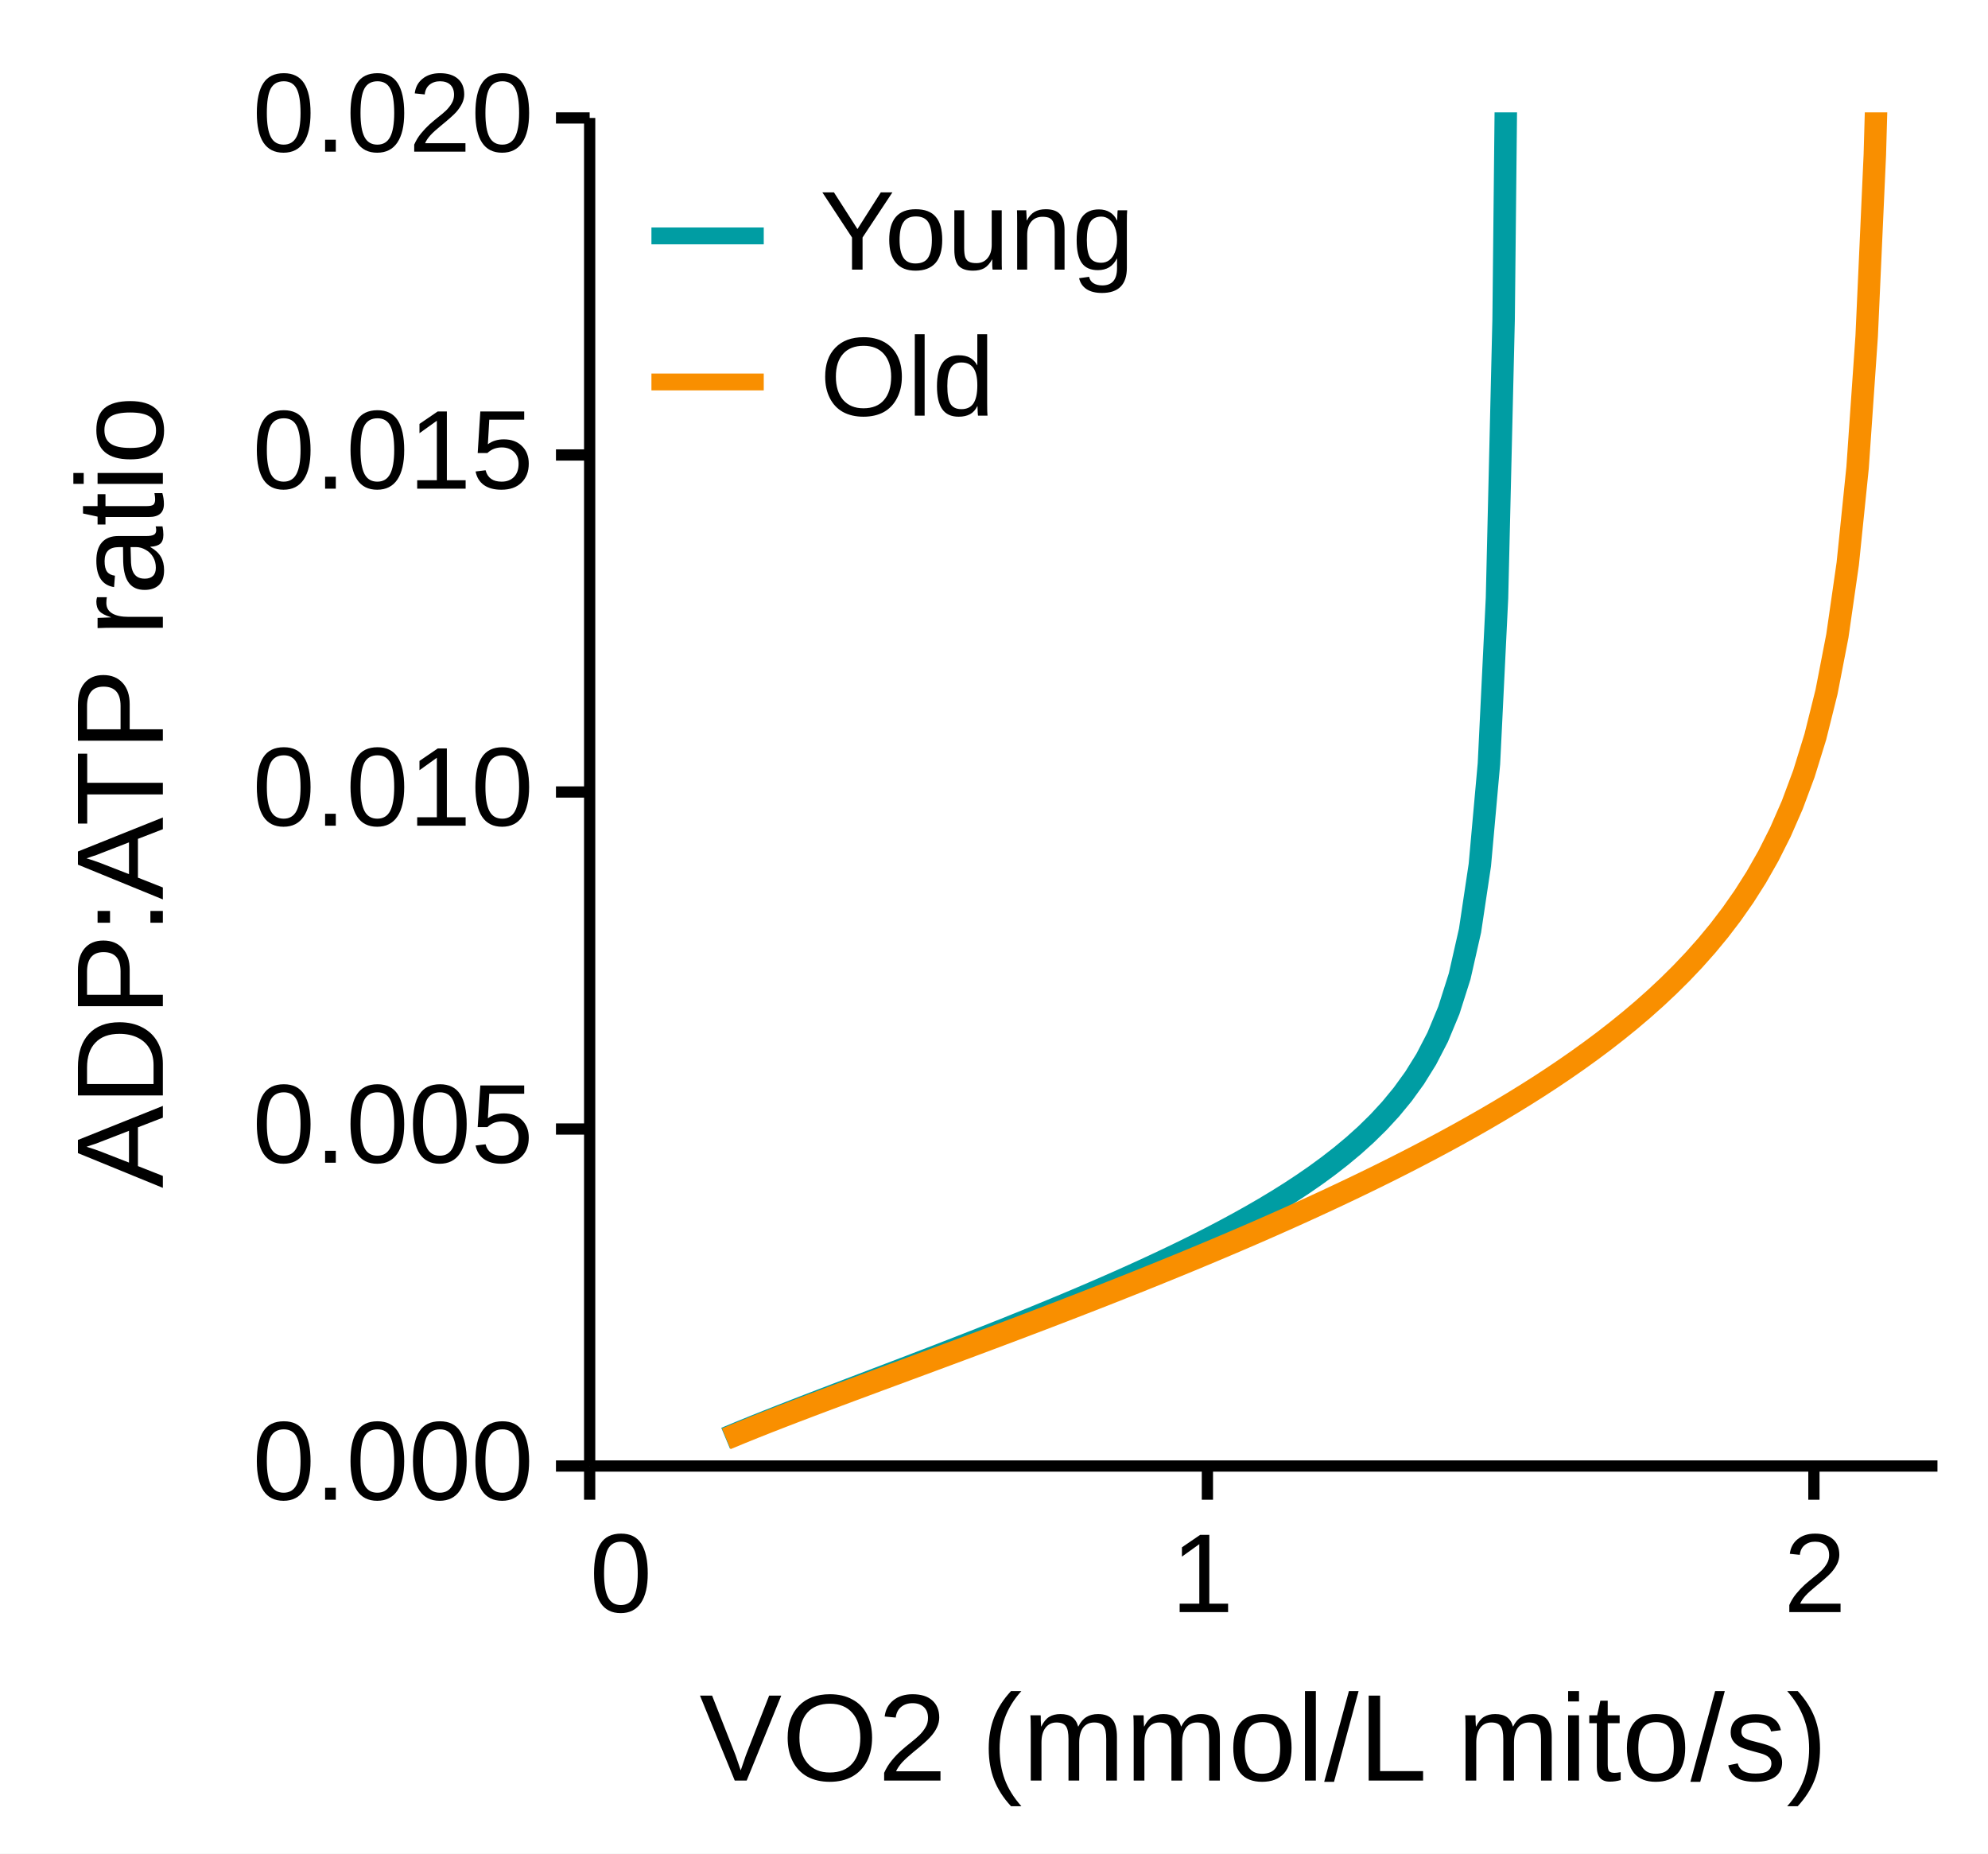
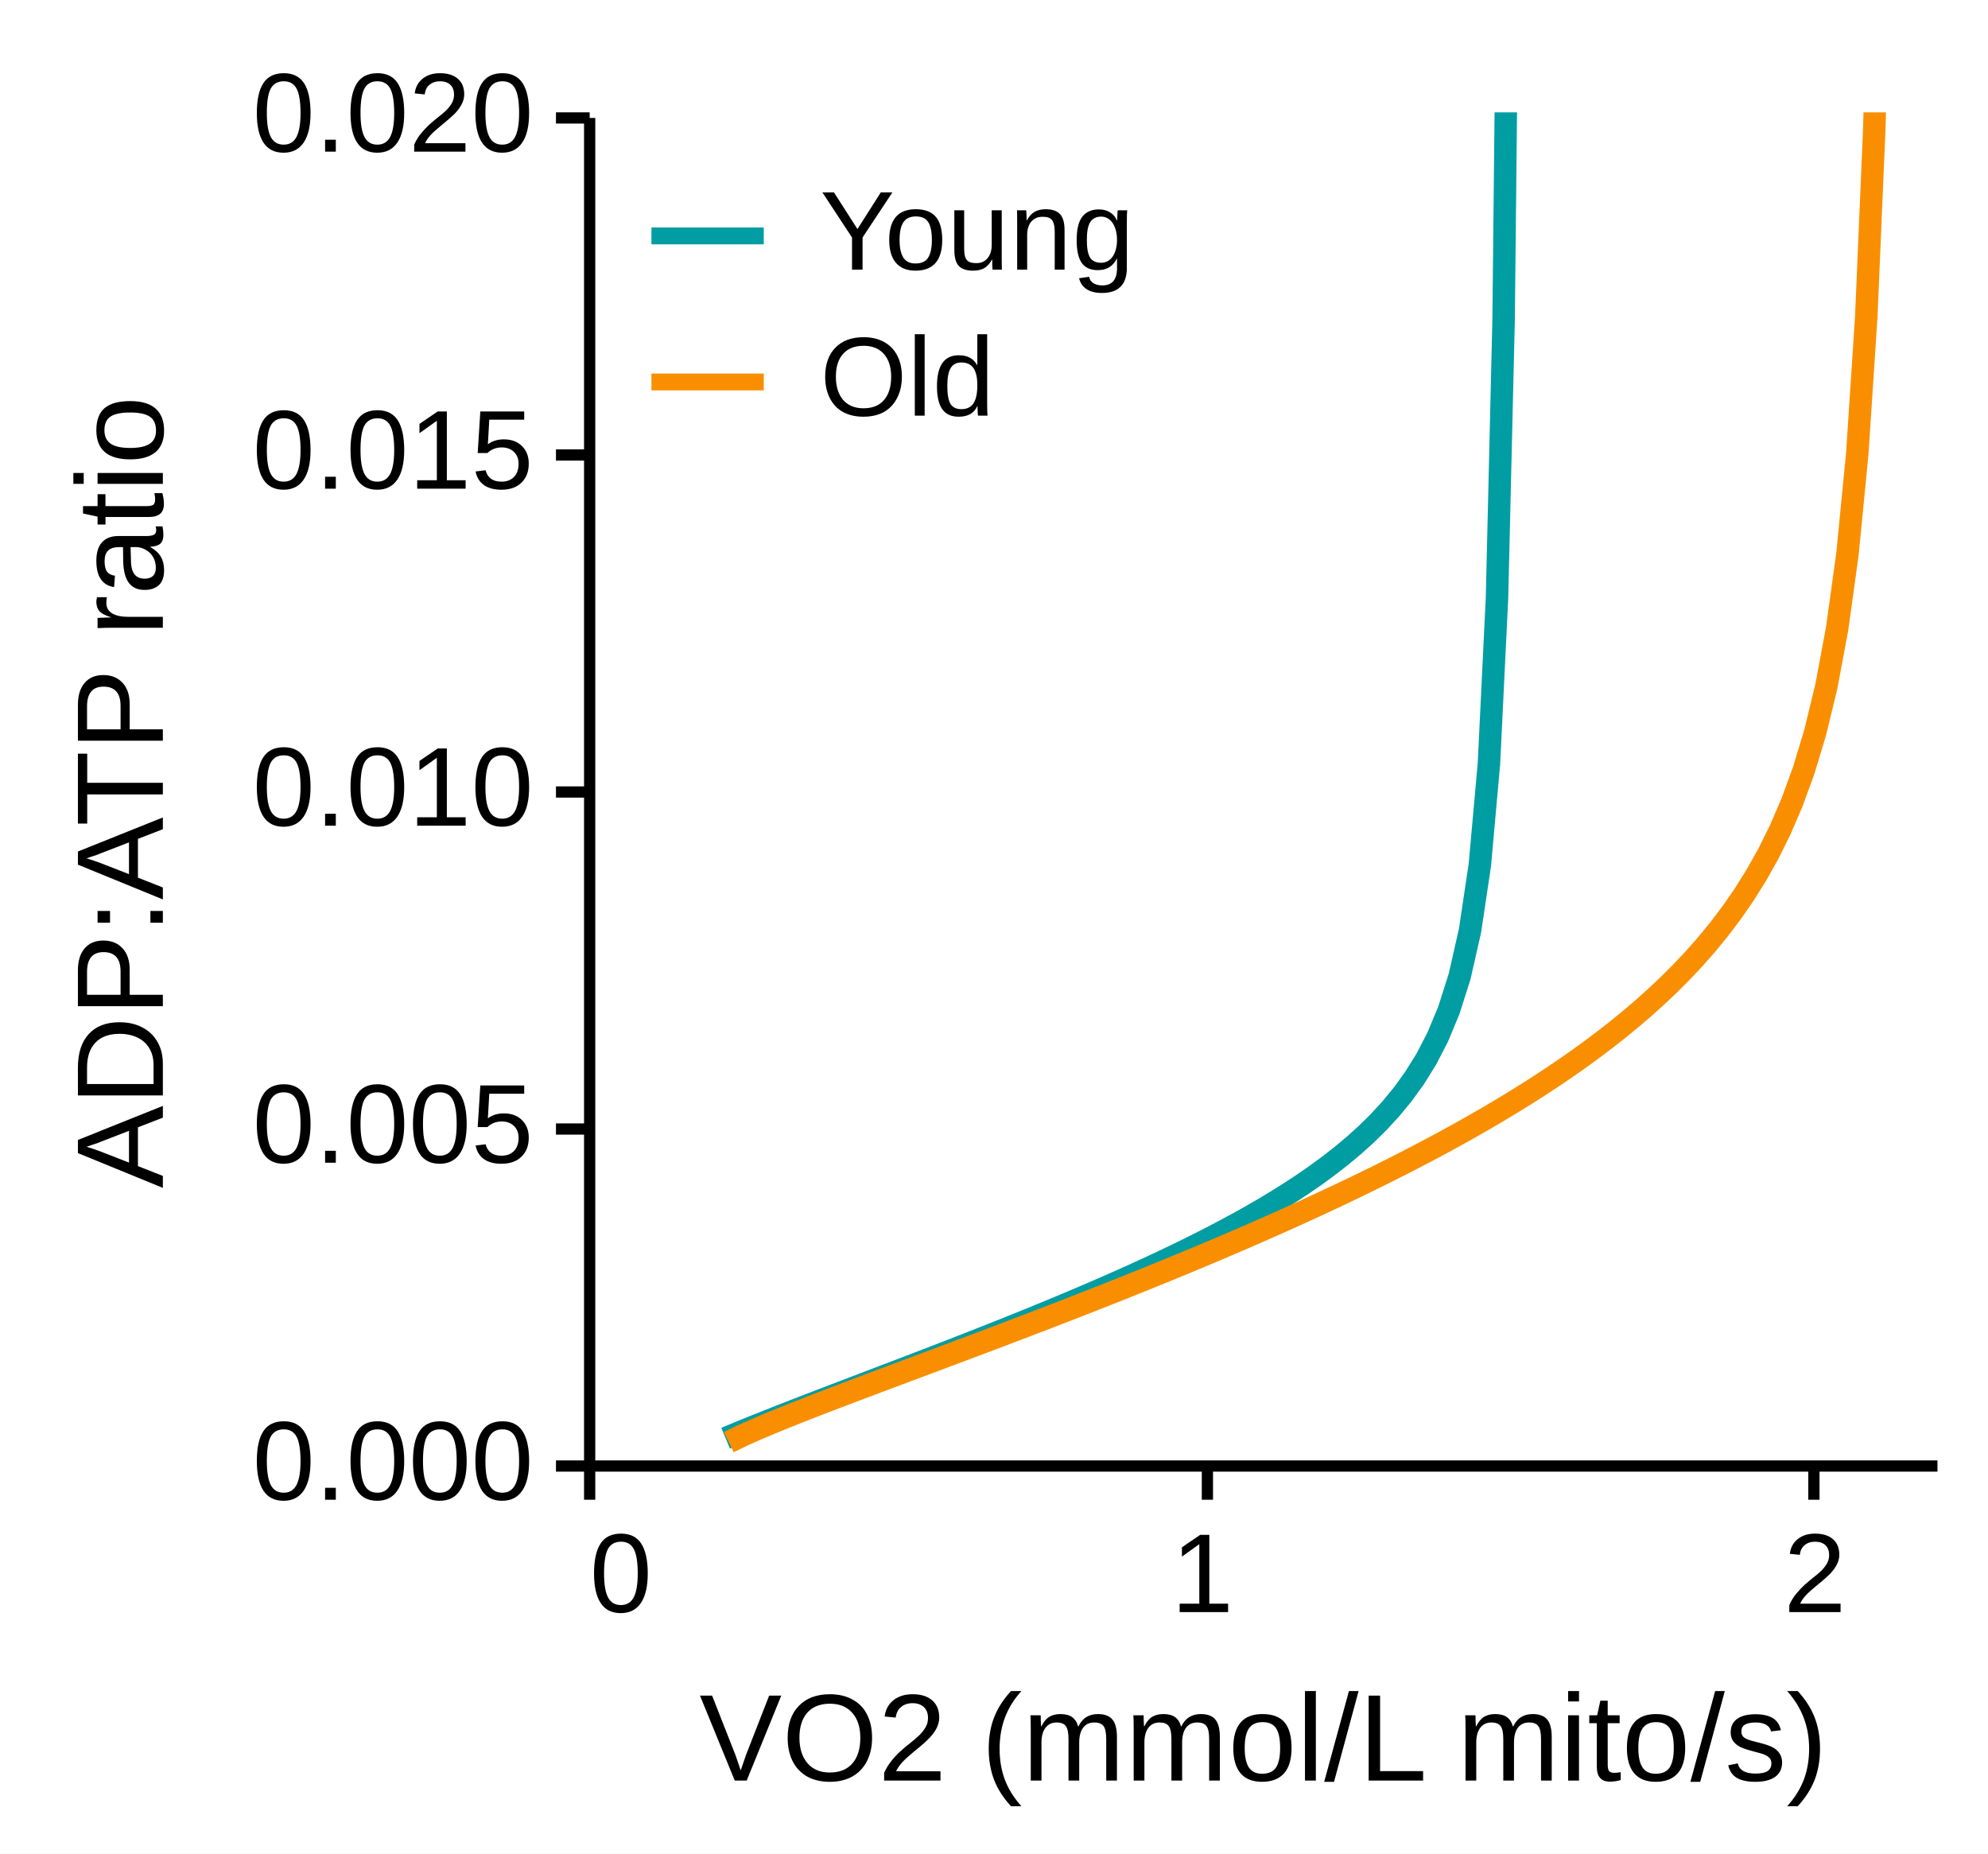
<svg xmlns="http://www.w3.org/2000/svg" version="1.1" class="marks" width="177" height="165" viewBox="0 0 177 165">
  <rect width="177" height="165" fill="white" />
  <g fill="none" stroke-miterlimit="10" transform="translate(52,10)">
    <g class="mark-group role-frame root" role="graphics-object" aria-roledescription="group mark container">
      <g transform="translate(0,0)">
        <path class="background" aria-hidden="true" d="M0.5,0.5h120v120h-120Z" />
        <g>
          <g class="mark-group role-axis" role="graphics-symbol" aria-roledescription="axis" aria-label="X-axis titled 'VO2 (mmol/L mito/s)' for a linear scale with values from 0.0 to 2.2">
            <g transform="translate(0.5,120.5)">
              <path class="background" aria-hidden="true" d="M0,0h0v0h0Z" pointer-events="none" />
              <g>
                <g class="mark-rule role-axis-tick" pointer-events="none">
                  <line transform="translate(0,0)" x2="0" y2="3" stroke="black" stroke-width="1" opacity="1" />
                  <line transform="translate(55,0)" x2="0" y2="3" stroke="black" stroke-width="1" opacity="1" />
                  <line transform="translate(109,0)" x2="0" y2="3" stroke="black" stroke-width="1" opacity="1" />
                </g>
                <g class="mark-text role-axis-label" pointer-events="none">
                  <text text-anchor="start" transform="translate(0,13)" font-family="Arial" font-size="10px" fill="#000" opacity="1">0</text>
                  <text text-anchor="middle" transform="translate(54.54545,13)" font-family="Arial" font-size="10px" fill="#000" opacity="1">1</text>
                  <text text-anchor="middle" transform="translate(109.0909,13)" font-family="Arial" font-size="10px" fill="#000" opacity="1">2</text>
                </g>
                <g class="mark-rule role-axis-domain" pointer-events="none">
                  <line transform="translate(0,0)" x2="120" y2="0" stroke="black" stroke-width="1" opacity="1" />
                </g>
                <g class="mark-text role-axis-title" pointer-events="none">
                  <text text-anchor="middle" transform="translate(60,28)" font-family="Arial" font-size="11px" font-weight="normal" fill="#000" opacity="1">VO2 (mmol/L mito/s)</text>
                </g>
              </g>
              <path class="foreground" aria-hidden="true" d="" pointer-events="none" display="none" />
            </g>
          </g>
          <g class="mark-group role-axis" role="graphics-symbol" aria-roledescription="axis" aria-label="Y-axis titled 'ADP:ATP ratio' for a linear scale with values from 0.000 to 0.020">
            <g transform="translate(0.5,0.5)">
              <path class="background" aria-hidden="true" d="M0,0h0v0h0Z" pointer-events="none" />
              <g>
                <g class="mark-rule role-axis-tick" pointer-events="none">
                  <line transform="translate(0,120)" x2="-3" y2="0" stroke="black" stroke-width="1" opacity="1" />
                  <line transform="translate(0,90)" x2="-3" y2="0" stroke="black" stroke-width="1" opacity="1" />
                  <line transform="translate(0,60)" x2="-3" y2="0" stroke="black" stroke-width="1" opacity="1" />
                  <line transform="translate(0,30)" x2="-3" y2="0" stroke="black" stroke-width="1" opacity="1" />
                  <line transform="translate(0,0)" x2="-3" y2="0" stroke="black" stroke-width="1" opacity="1" />
                </g>
                <g class="mark-text role-axis-label" pointer-events="none">
                  <text text-anchor="end" transform="translate(-5,123)" font-family="Arial" font-size="10px" fill="#000" opacity="1">0.000</text>
                  <text text-anchor="end" transform="translate(-5,93)" font-family="Arial" font-size="10px" fill="#000" opacity="1">0.005</text>
                  <text text-anchor="end" transform="translate(-5,63)" font-family="Arial" font-size="10px" fill="#000" opacity="1">0.010</text>
                  <text text-anchor="end" transform="translate(-5,33)" font-family="Arial" font-size="10px" fill="#000" opacity="1">0.015</text>
                  <text text-anchor="end" transform="translate(-5,3)" font-family="Arial" font-size="10px" fill="#000" opacity="1">0.020</text>
                </g>
                <g class="mark-rule role-axis-domain" pointer-events="none">
                  <line transform="translate(0,120)" x2="0" y2="-120" stroke="black" stroke-width="1" opacity="1" />
                </g>
                <g class="mark-text role-axis-title" pointer-events="none">
                  <text text-anchor="middle" transform="translate(-36,60) rotate(-90) translate(0,-2)" font-family="Arial" font-size="11px" font-weight="normal" fill="#000" opacity="1">ADP:ATP ratio</text>
                </g>
              </g>
              <path class="foreground" aria-hidden="true" d="" pointer-events="none" display="none" />
            </g>
          </g>
          <g class="mark-group role-scope layer_0_pathgroup" role="graphics-object" aria-roledescription="group mark container">
            <g transform="translate(0,0)">
              <path class="background" aria-hidden="true" d="M0,0h120v120h-120Z" />
              <g>
                <g class="mark-line role-mark layer_0_marks" clip-path="url(#clip1)" role="graphics-object" aria-roledescription="line mark container">
                  <path aria-label="VO2_m: 0.23106662489; ADPATP: 0.000329770396654; group: Young" role="graphics-symbol" aria-roledescription="line mark" d="M12.604,118.021L13.854,117.5L15.094,116.996L16.327,116.503L17.553,116.019L18.775,115.543L19.993,115.071L21.209,114.604L22.422,114.14L23.634,113.677L24.844,113.216L26.053,112.755L27.261,112.295L28.467,111.834L29.673,111.372L30.878,110.909L32.082,110.444L33.284,109.977L34.486,109.507L35.687,109.035L36.887,108.559L38.086,108.08L39.284,107.597L40.481,107.109L41.676,106.617L42.871,106.12L44.064,105.616L45.255,105.107L46.445,104.591L47.634,104.068L48.82,103.536L50.005,102.996L51.188,102.446L52.369,101.886L53.547,101.315L54.723,100.731L55.896,100.133L57.066,99.52L58.233,98.889L59.396,98.24L60.555,97.57L61.71,96.875L62.86,96.154L64.005,95.401L65.144,94.614L66.277,93.785L67.402,92.909L68.52,91.978L69.628,90.979L70.726,89.901L71.813,88.723L72.886,87.421L73.944,85.96L74.985,84.287L76.004,82.321L76.997,79.934L77.96,76.904L78.883,72.836L79.757,66.996L80.566,57.988L81.284,43.234L81.873,18.442L82.294,-21.514L82.555,-77.515L82.729,-143.377L82.862,-213.855L82.964,-287.023L83.043,-361.68L83.105,-436.948L83.155,-512.279L83.197,-587.351L83.233,-661.983L83.264,-736.074L83.29,-809.572L83.314,-882.456L83.335,-954.724L83.355,-1026.384L83.372,-1097.45L83.388,-1167.94L83.403,-1237.875L83.416,-1307.276L83.429,-1376.162L83.44,-1444.555L83.451,-1512.473L83.461,-1579.935L83.471,-1646.958L83.48,-1713.559L83.489,-1779.754L83.497,-1845.557L83.505,-1910.981L83.512,-1976.041L83.519,-2040.747L83.526,-2105.111L83.532,-2169.143L83.538,-2232.855L83.544,-2296.255L83.55,-2359.352L83.555,-2422.154L83.56,-2484.67L83.565,-2546.906" stroke="#009DA3" stroke-width="2" />
                </g>
              </g>
              <path class="foreground" aria-hidden="true" d="" display="none" />
            </g>
            <g transform="translate(0,0)">
              <path class="background" aria-hidden="true" d="M0,0h120v120h-120Z" />
              <g>
                <g class="mark-line role-mark layer_0_marks" clip-path="url(#clip2)" role="graphics-object" aria-roledescription="line mark container">
-                   <path aria-label="VO2_m: 0.232158006883; ADPATP: 0.000320979489077; group: Old" role="graphics-symbol" aria-roledescription="line mark" d="M12.663,118.074L13.918,117.553L15.163,117.049L16.4,116.559L17.633,116.079L18.861,115.607L20.086,115.141L21.308,114.679L22.528,114.222L23.747,113.767L24.965,113.315L26.181,112.863L27.397,112.413L28.612,111.964L29.826,111.514L31.04,111.064L32.253,110.614L33.465,110.163L34.677,109.711L35.889,109.258L37.1,108.803L38.311,108.347L39.521,107.888L40.731,107.428L41.94,106.965L43.149,106.499L44.357,106.031L45.565,105.56L46.773,105.087L47.98,104.609L49.186,104.129L50.392,103.645L51.597,103.157L52.802,102.665L54.006,102.169L55.21,101.668L56.413,101.163L57.615,100.653L58.817,100.138L60.018,99.618L61.218,99.091L62.417,98.559L63.616,98.021L64.813,97.476L66.01,96.924L67.206,96.364L68.401,95.797L69.594,95.222L70.787,94.639L71.978,94.046L73.169,93.443L74.358,92.83L75.545,92.206L76.731,91.571L77.916,90.923L79.099,90.262L80.28,89.587L81.459,88.897L82.637,88.19L83.812,87.466L84.986,86.723L86.157,85.959L87.325,85.172L88.491,84.362L89.654,83.524L90.814,82.658L91.97,81.759L93.123,80.825L94.272,79.851L95.417,78.832L96.558,77.763L97.693,76.638L98.823,75.449L99.947,74.184L101.064,72.834L102.173,71.381L103.275,69.808L104.367,68.089L105.448,66.19L106.518,64.067L107.573,61.656L108.611,58.87L109.629,55.579L110.624,51.589L111.588,46.607L112.513,40.181L113.389,31.622L114.198,19.928L114.924,3.784L115.547,-18.19L116.058,-46.87L116.463,-82.1L116.779,-122.846L117.024,-167.775L117.217,-215.666L117.37,-265.543L117.495,-316.687L117.598,-368.596L117.684,-420.919L117.758,-473.421" stroke="#F98F00" stroke-width="2" />
+                   <path aria-label="VO2_m: 0.236186123948; ADPATP: 0.000271720086069; group: Old" role="graphics-symbol" aria-roledescription="line mark" d="M12.883,118.37L14.115,117.773L15.338,117.228L16.557,116.712L17.773,116.214L18.987,115.728L20.2,115.253L21.412,114.784L22.624,114.32L23.835,113.86L25.046,113.402L26.256,112.947L27.467,112.494L28.677,112.041L29.886,111.588L31.096,111.136L32.305,110.683L33.514,110.229L34.723,109.775L35.932,109.32L37.14,108.863L38.348,108.404L39.556,107.943L40.764,107.481L41.971,107.016L43.178,106.549L44.384,106.079L45.59,105.606L46.796,105.13L48.002,104.651L49.207,104.168L50.411,103.682L51.615,103.192L52.819,102.699L54.022,102.2L55.224,101.698L56.426,101.191L57.627,100.679L58.828,100.162L60.028,99.639L61.227,99.111L62.426,98.576L63.623,98.036L64.82,97.489L66.016,96.934L67.211,96.373L68.405,95.804L69.598,95.226L70.79,94.64L71.981,94.045L73.17,93.44L74.359,92.824L75.546,92.198L76.731,91.56L77.915,90.91L79.098,90.246L80.279,89.568L81.458,88.875L82.635,88.165L83.81,87.438L84.983,86.691L86.153,85.924L87.321,85.134L88.487,84.32L89.649,83.479L90.809,82.608L91.965,81.705L93.118,80.766L94.267,79.786L95.411,78.762L96.551,77.687L97.686,76.555L98.816,75.357L99.939,74.084L101.056,72.723L102.165,71.258L103.266,69.669L104.358,67.931L105.439,66.008L106.507,63.854L107.561,61.403L108.598,58.562L109.615,55.194L110.608,51.095L111.569,45.955L112.49,39.294L113.36,30.388L114.162,18.195L114.878,1.381L115.491,-21.379L115.992,-50.827L116.389,-86.693L116.698,-127.916L116.94,-173.183L117.13,-221.295L117.282,-271.304L117.406,-322.521L117.508,-374.462L117.595,-426.794L117.669,-479.287" stroke="#F98F00" stroke-width="2" />
                </g>
              </g>
              <path class="foreground" aria-hidden="true" d="" display="none" />
            </g>
          </g>
          <g class="mark-group role-legend" role="graphics-symbol" aria-roledescription="legend" aria-label="Symbol legend for stroke color with 2 values: Young, Old">
            <g transform="translate(5,5)">
              <path class="background" aria-hidden="true" d="M0,0h46v24h-46Z" pointer-events="none" />
              <g>
                <g class="mark-group role-legend-entry">
                  <g transform="translate(0,0)">
                    <path class="background" aria-hidden="true" d="M0,0h0v0h0Z" pointer-events="none" />
                    <g>
                      <g class="mark-group role-scope" role="graphics-object" aria-roledescription="group mark container">
                        <g transform="translate(0,0)">
                          <path class="background" aria-hidden="true" d="M0,0h46v11h-46Z" pointer-events="none" opacity="1" />
                          <g>
                            <g class="mark-symbol role-legend-symbol" pointer-events="none">
                              <path transform="translate(6,6)" d="M-5,0L5,0" stroke="#009DA3" stroke-width="1.5" opacity="1" />
                            </g>
                            <g class="mark-text role-legend-label" pointer-events="none">
                              <text text-anchor="start" transform="translate(16,9)" font-family="Arial" font-size="10px" fill="#000" opacity="1">Young</text>
                            </g>
                          </g>
                          <path class="foreground" aria-hidden="true" d="" pointer-events="none" display="none" />
                        </g>
                        <g transform="translate(0,13)">
                          <path class="background" aria-hidden="true" d="M0,0h46v11h-46Z" pointer-events="none" opacity="1" />
                          <g>
                            <g class="mark-symbol role-legend-symbol" pointer-events="none">
                              <path transform="translate(6,6)" d="M-5,0L5,0" stroke="#F98F00" stroke-width="1.5" opacity="1" />
                            </g>
                            <g class="mark-text role-legend-label" pointer-events="none">
                              <text text-anchor="start" transform="translate(16,9)" font-family="Arial" font-size="10px" fill="#000" opacity="1">Old</text>
                            </g>
                          </g>
                          <path class="foreground" aria-hidden="true" d="" pointer-events="none" display="none" />
                        </g>
                      </g>
                    </g>
                    <path class="foreground" aria-hidden="true" d="" pointer-events="none" display="none" />
                  </g>
                </g>
              </g>
              <path class="foreground" aria-hidden="true" d="" pointer-events="none" display="none" />
            </g>
          </g>
        </g>
        <path class="foreground" aria-hidden="true" d="" display="none" />
      </g>
    </g>
  </g>
  <defs>
    <clipPath id="clip1">
      <rect x="0" y="0" width="120" height="120" />
    </clipPath>
    <clipPath id="clip2">
      <rect x="0" y="0" width="120" height="120" />
    </clipPath>
  </defs>
</svg>
